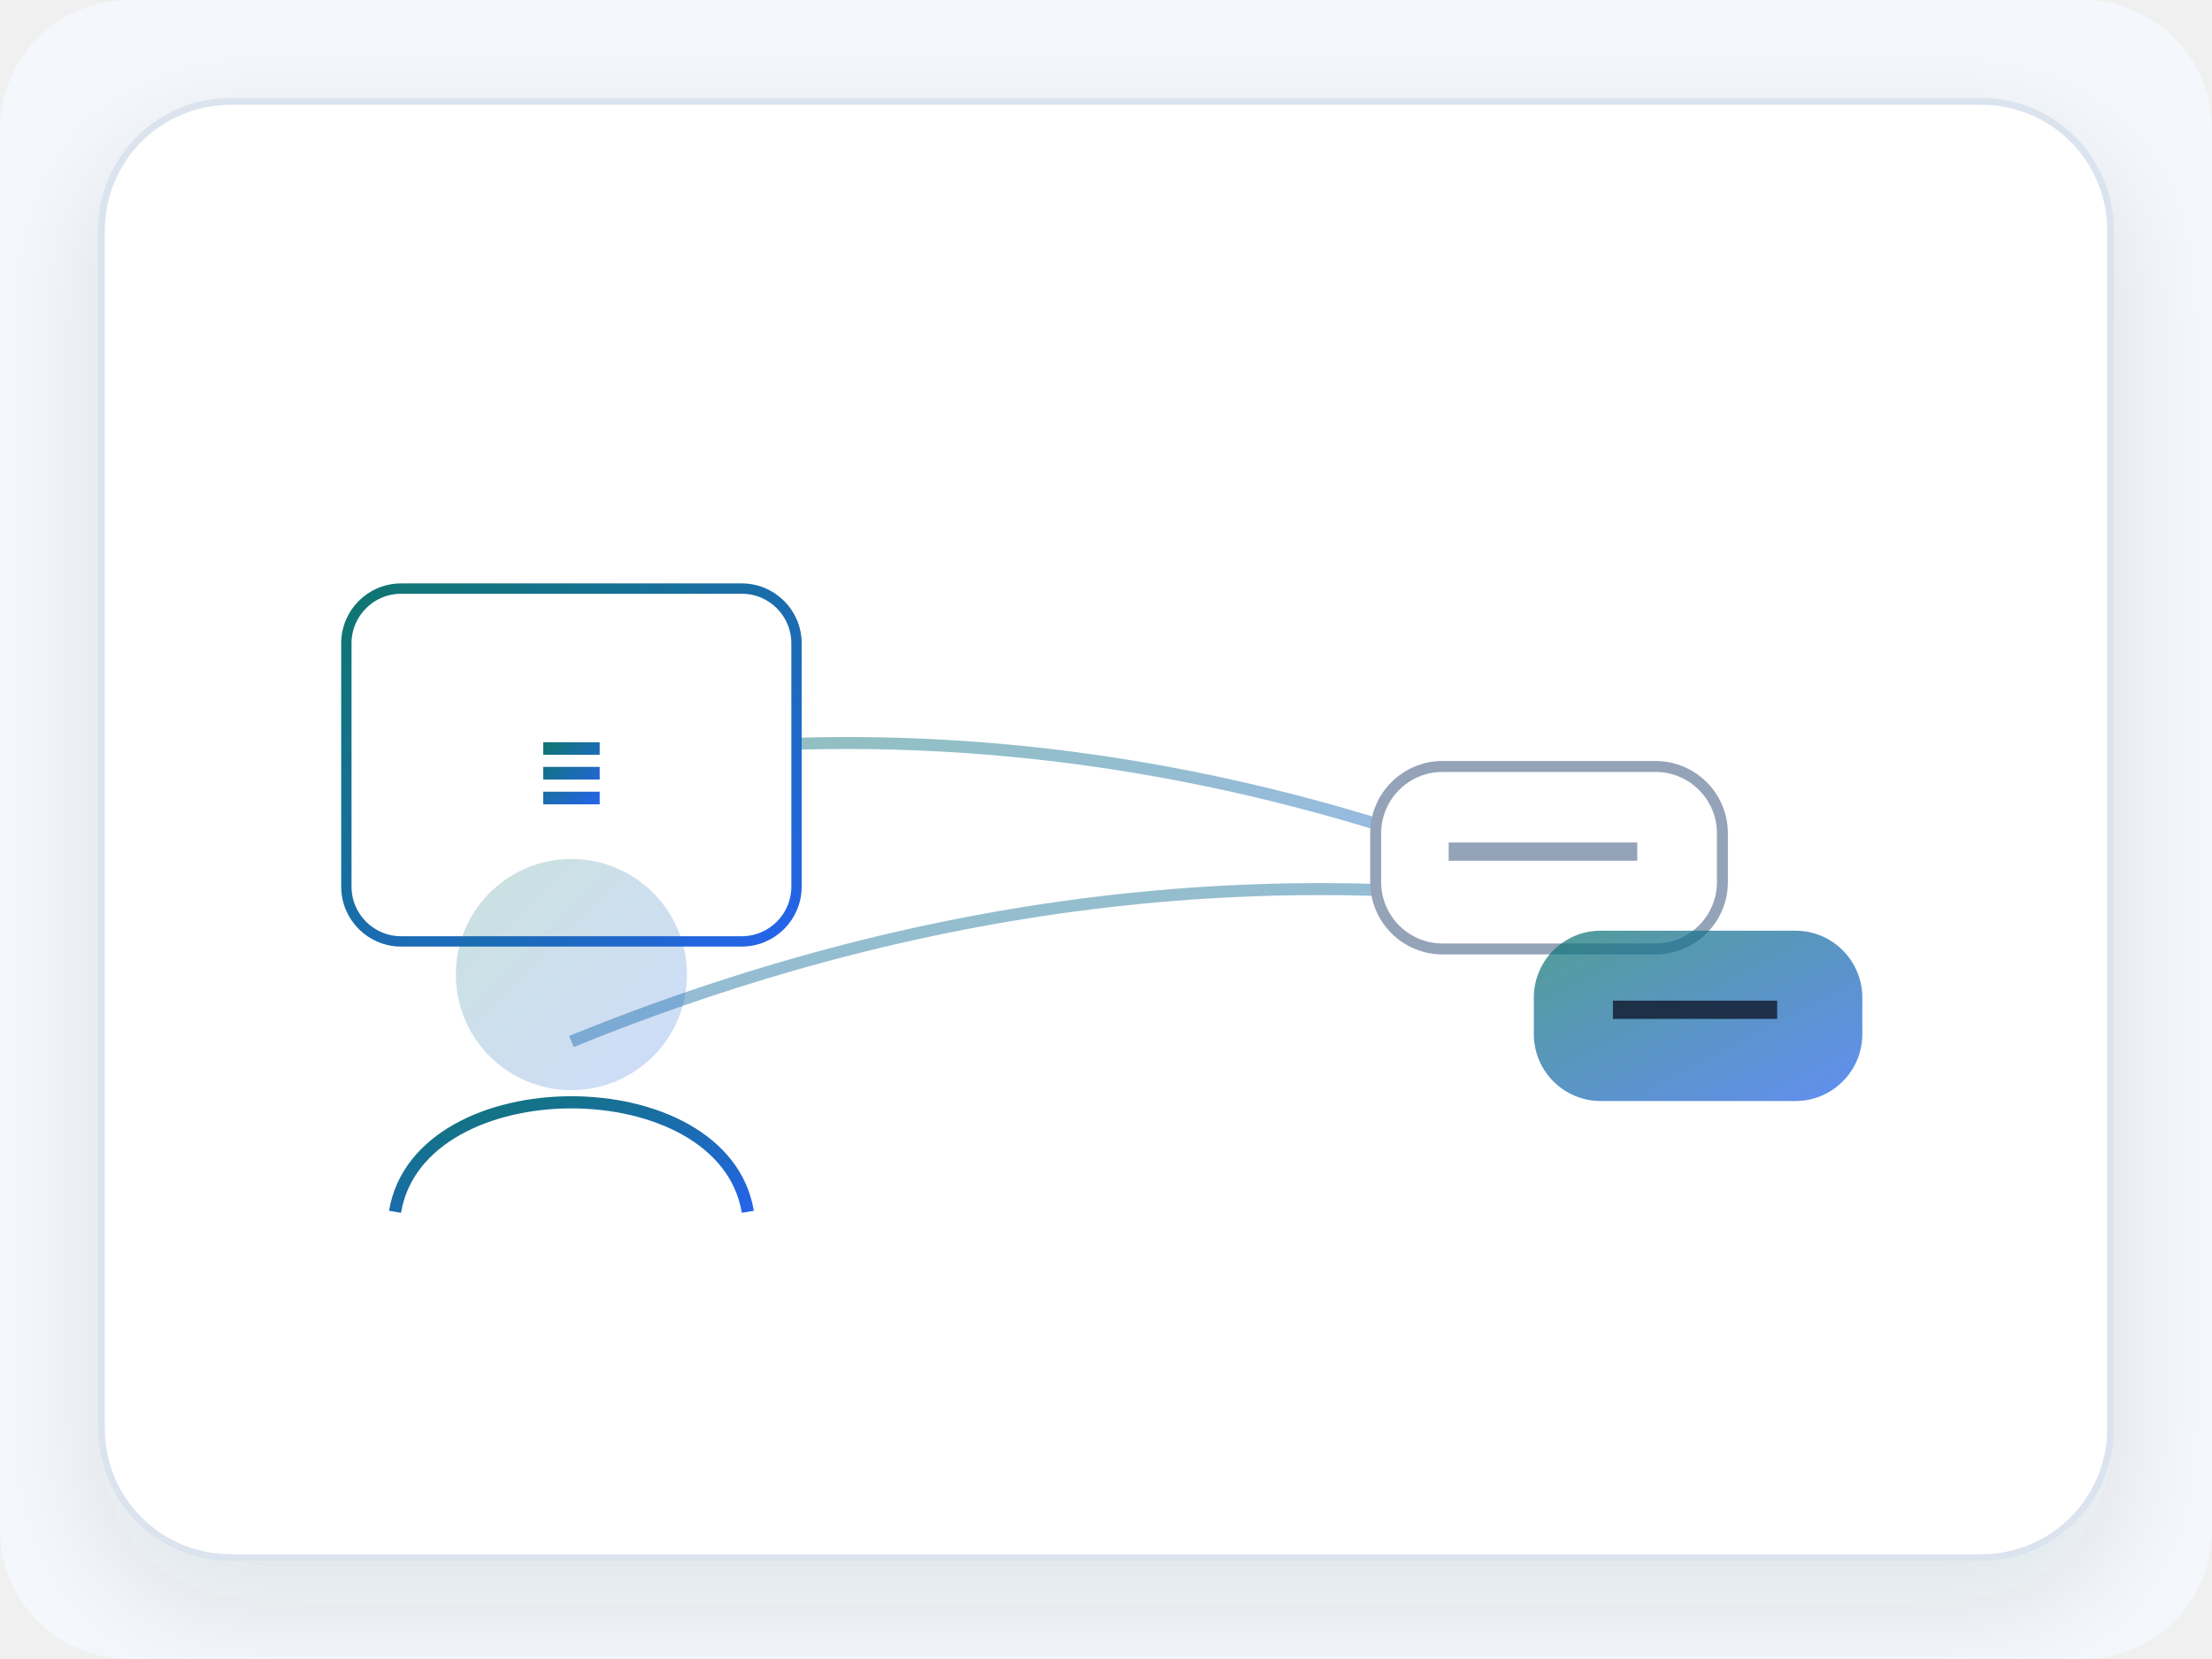
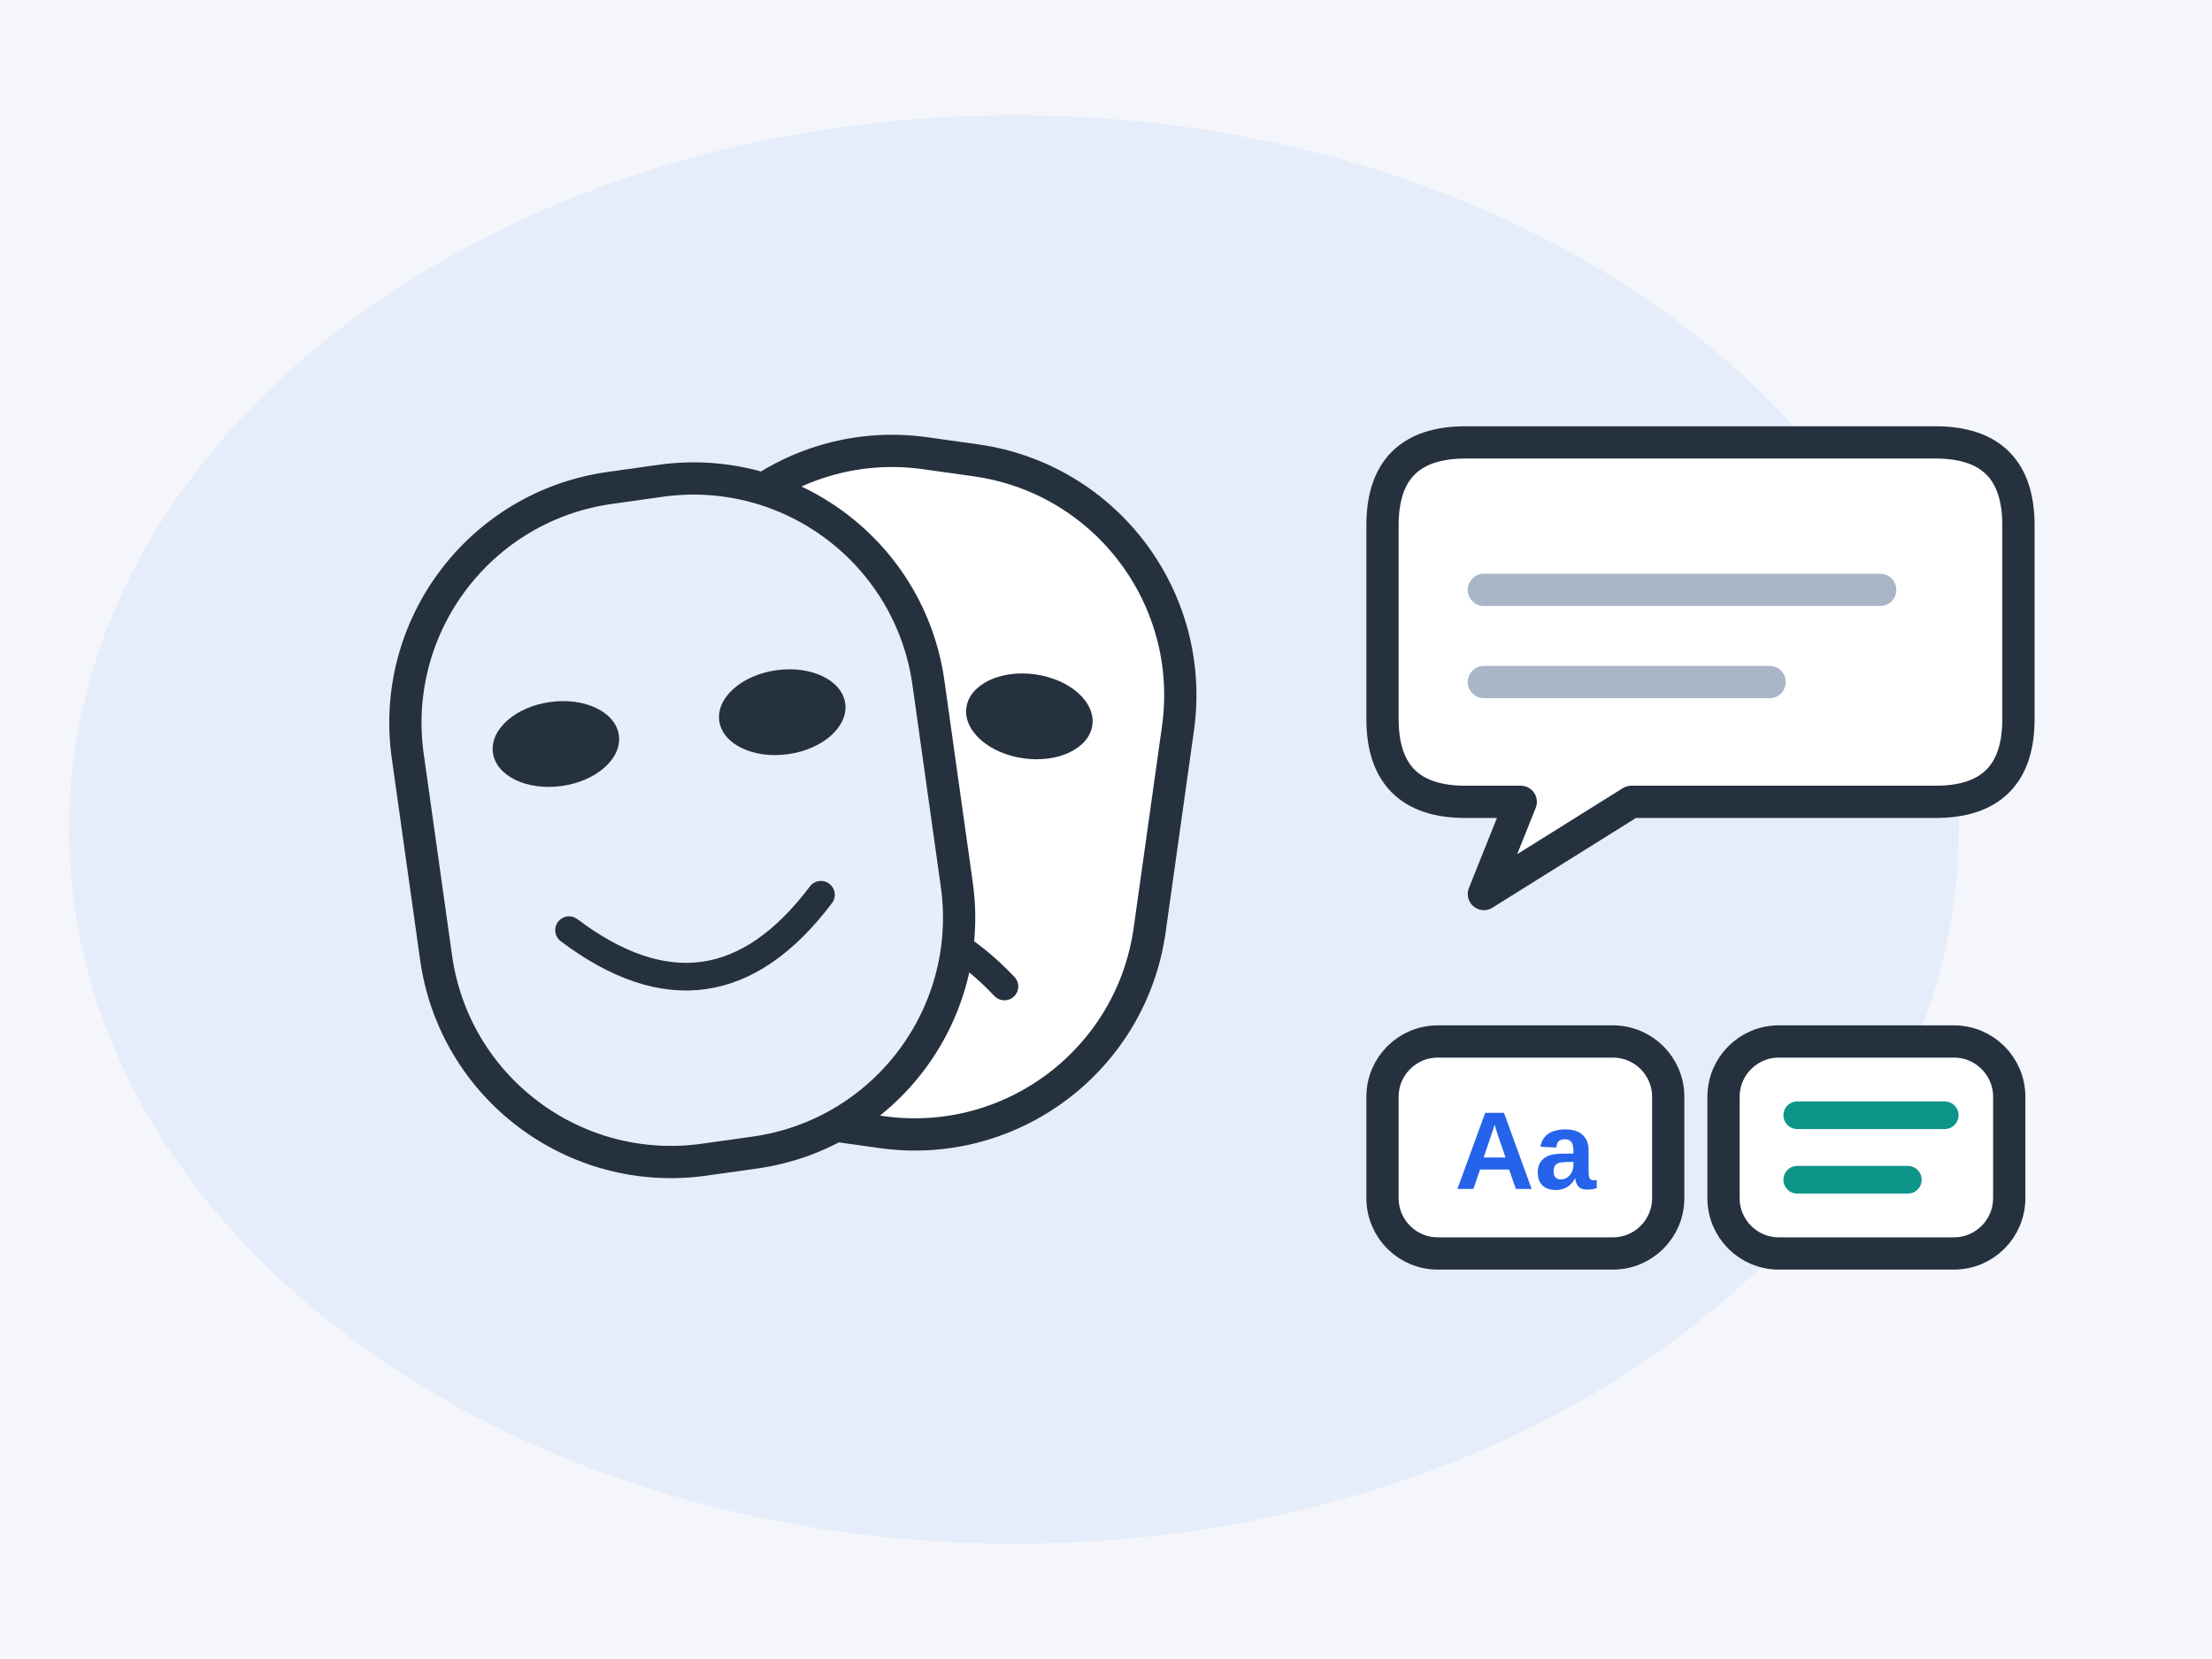
<svg xmlns="http://www.w3.org/2000/svg" viewBox="0 0 480 360" role="img" aria-labelledby="title desc">
-   <defs>
-     <linearGradient id="accent" x1="0" y1="0" x2="1" y2="1">
-       <stop stop-color="#0f766e" />
-       <stop offset="1" stop-color="#2563eb" />
-     </linearGradient>
-     <filter id="shadow" x="-20%" y="-20%" width="140%" height="140%">
-       <feDropShadow dx="0" dy="9" stdDeviation="12" flood-color="#1e293b" flood-opacity=".10" />
-     </filter>
-     <marker id="arrow" markerWidth="8" markerHeight="8" refX="6" refY="3" orient="auto">
-       <path d="M0,0 L0,6 L7,3 z" fill="#2563eb" />
-     </marker>
-   </defs>
-   <rect width="480" height="360" rx="28" fill="#f4f7fb" />
-   <rect x="22" y="22" width="436" height="316" rx="28" fill="#ffffff" stroke="#dbe4ee" stroke-width="1.5" filter="url(#shadow)" />
-   <path d="M 124 166 Q 237 148 350 198" fill="none" stroke="url(#accent)" stroke-width="2.6" opacity=".46" marker-end="url(#arrow)" />
-   <path d="M 124 226 Q 237 180 350 198" fill="none" stroke="url(#accent)" stroke-width="2.6" opacity=".46" marker-end="url(#arrow)" />
-   <g transform="translate(124 166) scale(1.32) translate(-124 -166)">
-     <rect x="87" y="137" width="74" height="58" rx="9" fill="#ffffff" stroke="url(#accent)" stroke-width="1.7" />
-     <text x="124" y="173" text-anchor="middle" font-family="IBM Plex Mono, Menlo, monospace" font-size="18" font-weight="700" fill="url(#accent)">≡</text>
+   <rect width="480" height="360" fill="#F4F6FB" />
+   <ellipse cx="220" cy="180" rx="205" ry="155" fill="#2563EB" opacity="0.07" />
+   <g transform="rotate(8 196 172)">
+     <rect x="139" y="98.4" width="114.1" height="147.2" rx="51.5" fill="#FFFFFF" stroke="#26313F" stroke-width="7" stroke-linejoin="round" />
+     <ellipse cx="171.2" cy="151.8" rx="13.8" ry="9.2" fill="#26313F" />
+     <ellipse cx="220.8" cy="151.8" rx="13.8" ry="9.2" fill="#26313F" />
+     <path d="M 168.4 210.6 Q 196 188.6 223.6 210.6" fill="none" stroke="#26313F" stroke-width="6" stroke-linecap="round" stroke-linejoin="round" />
  </g>
-   <g transform="translate(124 226) scale(1.32) translate(-124 -226)">
-     <circle cx="124" cy="215" r="18" fill="url(#accent)" opacity=".22" stroke="url(#accent)" stroke-width="2" />
-     <path d="M 95 254 C 99 230 149 230 153 254" fill="#ffffff" stroke="url(#accent)" stroke-width="2" />
+   <g transform="rotate(-8 148 178)">
+     <rect x="91" y="104.4" width="114.1" height="147.2" rx="51.5" fill="#E7EEFB" stroke="#26313F" stroke-width="7" stroke-linejoin="round" />
+     <ellipse cx="123.2" cy="157.8" rx="13.8" ry="9.2" fill="#26313F" />
+     <ellipse cx="172.8" cy="157.8" rx="13.8" ry="9.2" fill="#26313F" />
+     <path d="M 120.4 198.2 Q 148 225.8 175.6 198.2" fill="none" stroke="#26313F" stroke-width="6" stroke-linecap="round" stroke-linejoin="round" />
  </g>
-   <g transform="translate(350 198) scale(1.32) translate(-350 -198)">
-     <rect x="311" y="174" width="57" height="30" rx="11" fill="#ffffff" stroke="#94a3b8" stroke-width="1.8" />
-     <rect x="337" y="201" width="54" height="28" rx="11" fill="url(#accent)" opacity=".72" />
-     <line x1="323" y1="188" x2="354" y2="188" stroke="#94a3b8" stroke-width="3" />
-     <line x1="350" y1="214" x2="377" y2="214" stroke="#0f172a" stroke-width="3" opacity=".8" />
-   </g>
+   <path d="M 318 96 H 420 Q 438 96 438 114 V 156 Q 438 174 420 174 H 354 L 322 194 L 330 174 H 318 Q 300 174 300 156 V 114 Q 300 96 318 96 Z" fill="#FFFFFF" stroke="#26313F" stroke-width="7" stroke-linecap="round" stroke-linejoin="round" />
+   <path d="M 322 128 L 408 128" fill="none" stroke="#A9B6C8" stroke-width="7" stroke-linecap="round" stroke-linejoin="round" />
+   <path d="M 322 148 L 384 148" fill="none" stroke="#A9B6C8" stroke-width="7" stroke-linecap="round" stroke-linejoin="round" />
+   <rect x="300" y="226" width="62" height="46" rx="12" fill="#FFFFFF" stroke="#26313F" stroke-width="7" stroke-linejoin="round" />
+   <text x="331" y="258" text-anchor="middle" font-family="'Segoe UI', 'Helvetica Neue', Arial, sans-serif" font-size="24" font-weight="700" fill="#2563EB">Aa</text>
+   <rect x="374" y="226" width="62" height="46" rx="12" fill="#FFFFFF" stroke="#26313F" stroke-width="7" stroke-linejoin="round" />
+   <path d="M 390 242 L 422 242" fill="none" stroke="#0D9488" stroke-width="6" stroke-linecap="round" stroke-linejoin="round" />
+   <path d="M 390 256 L 414 256" fill="none" stroke="#0D9488" stroke-width="6" stroke-linecap="round" stroke-linejoin="round" />
</svg>
